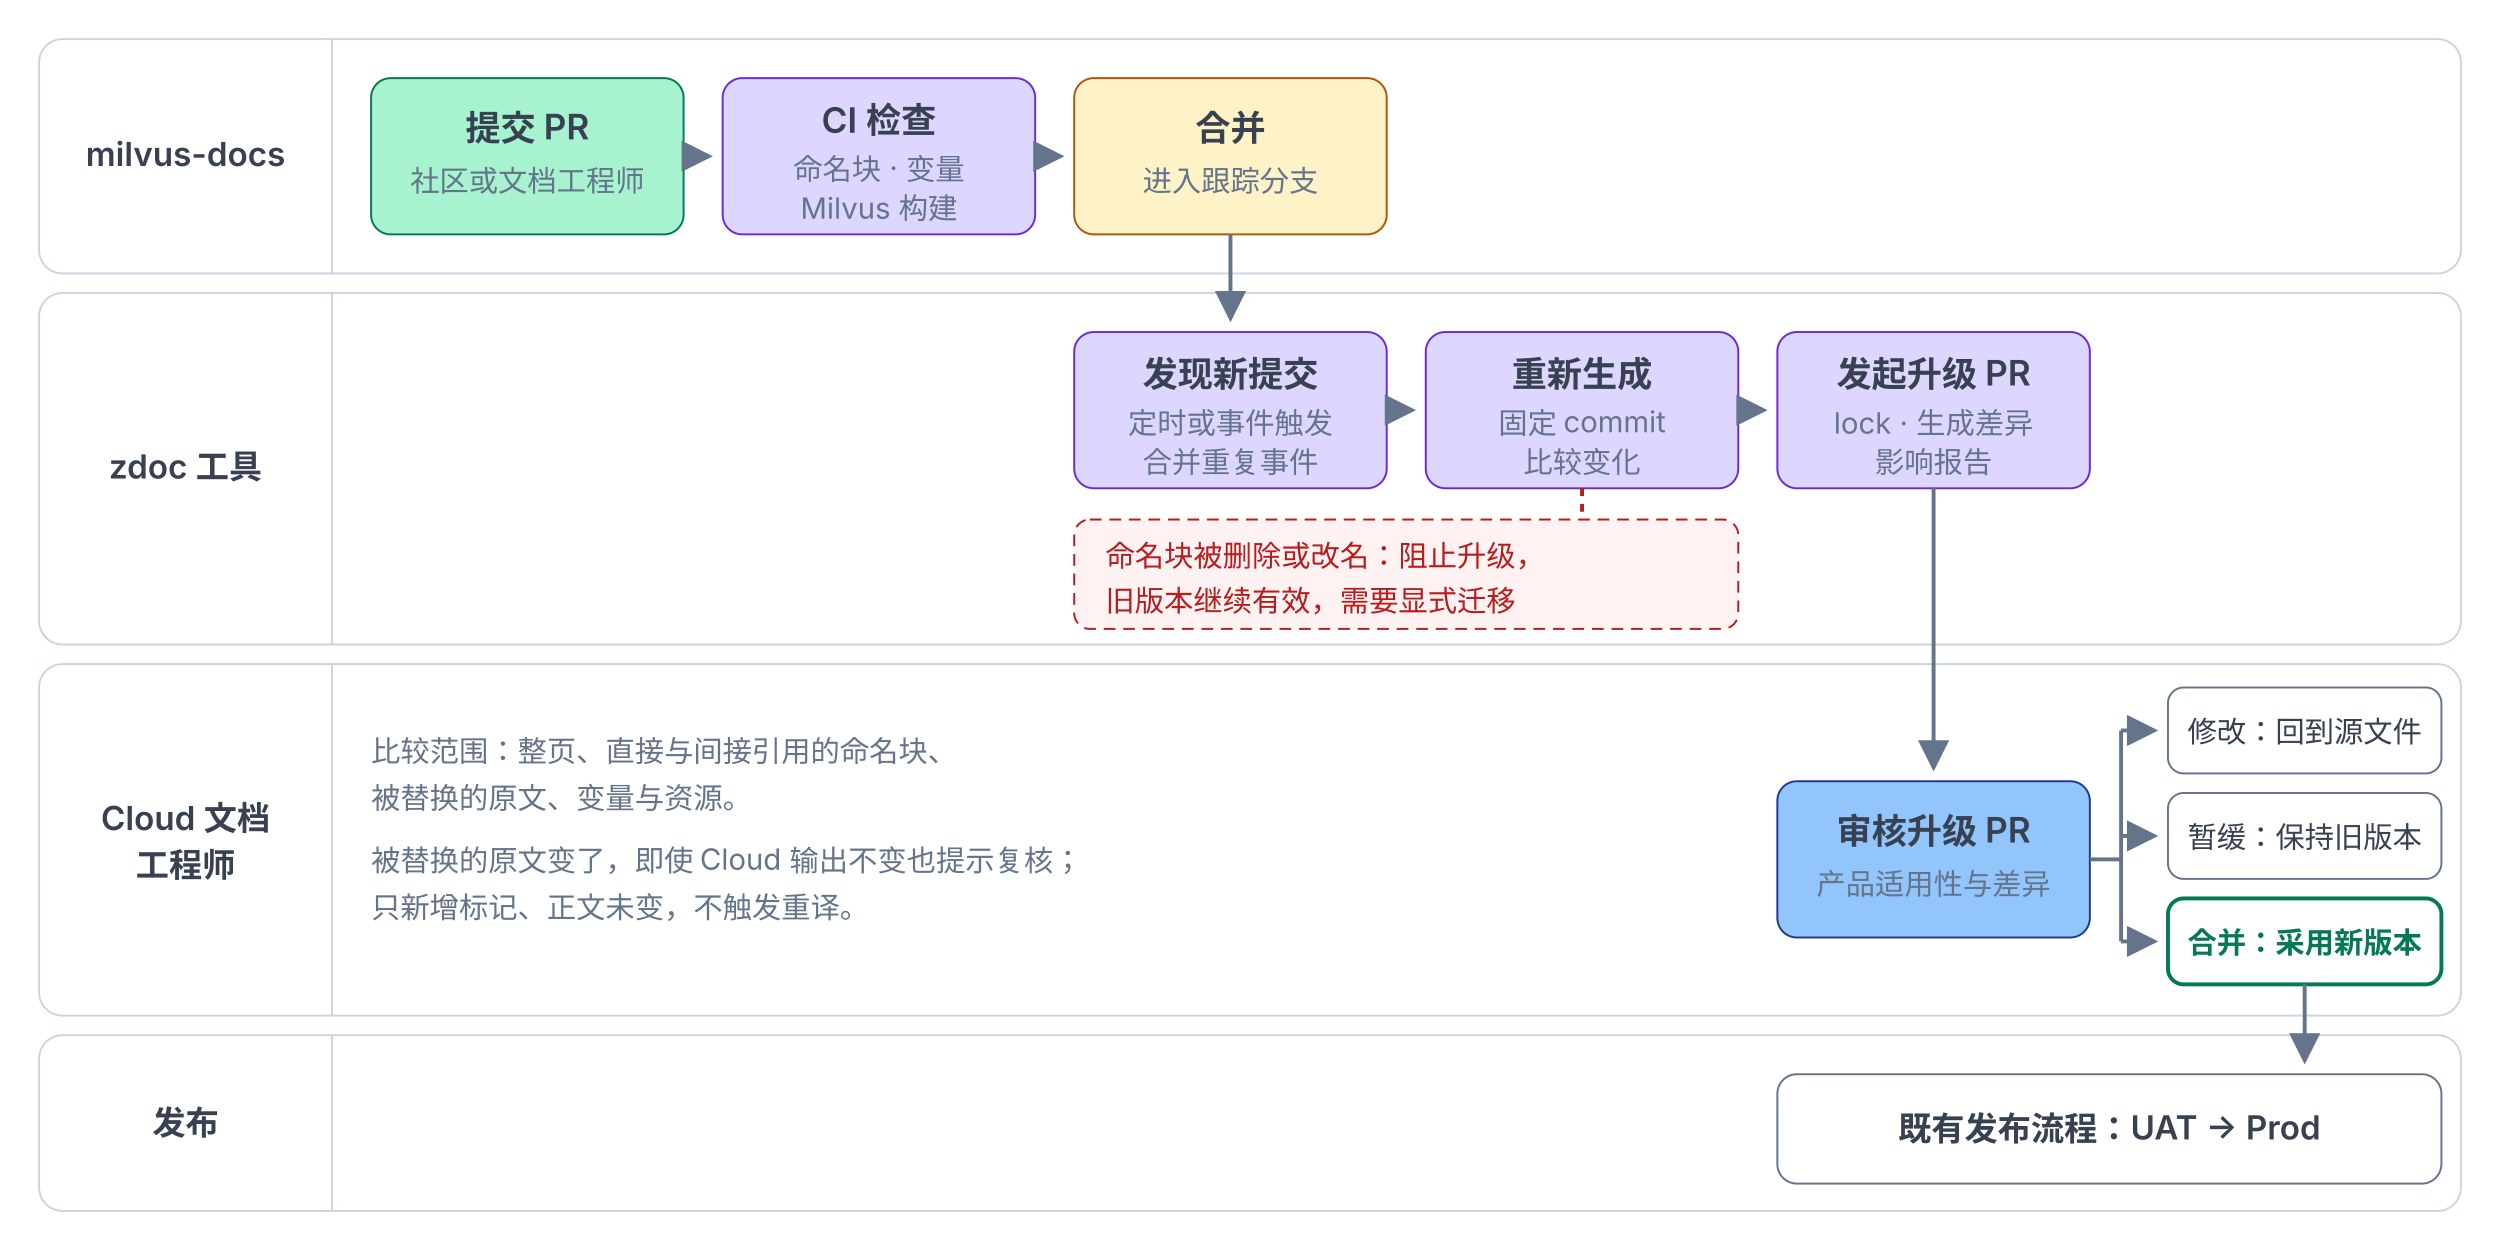
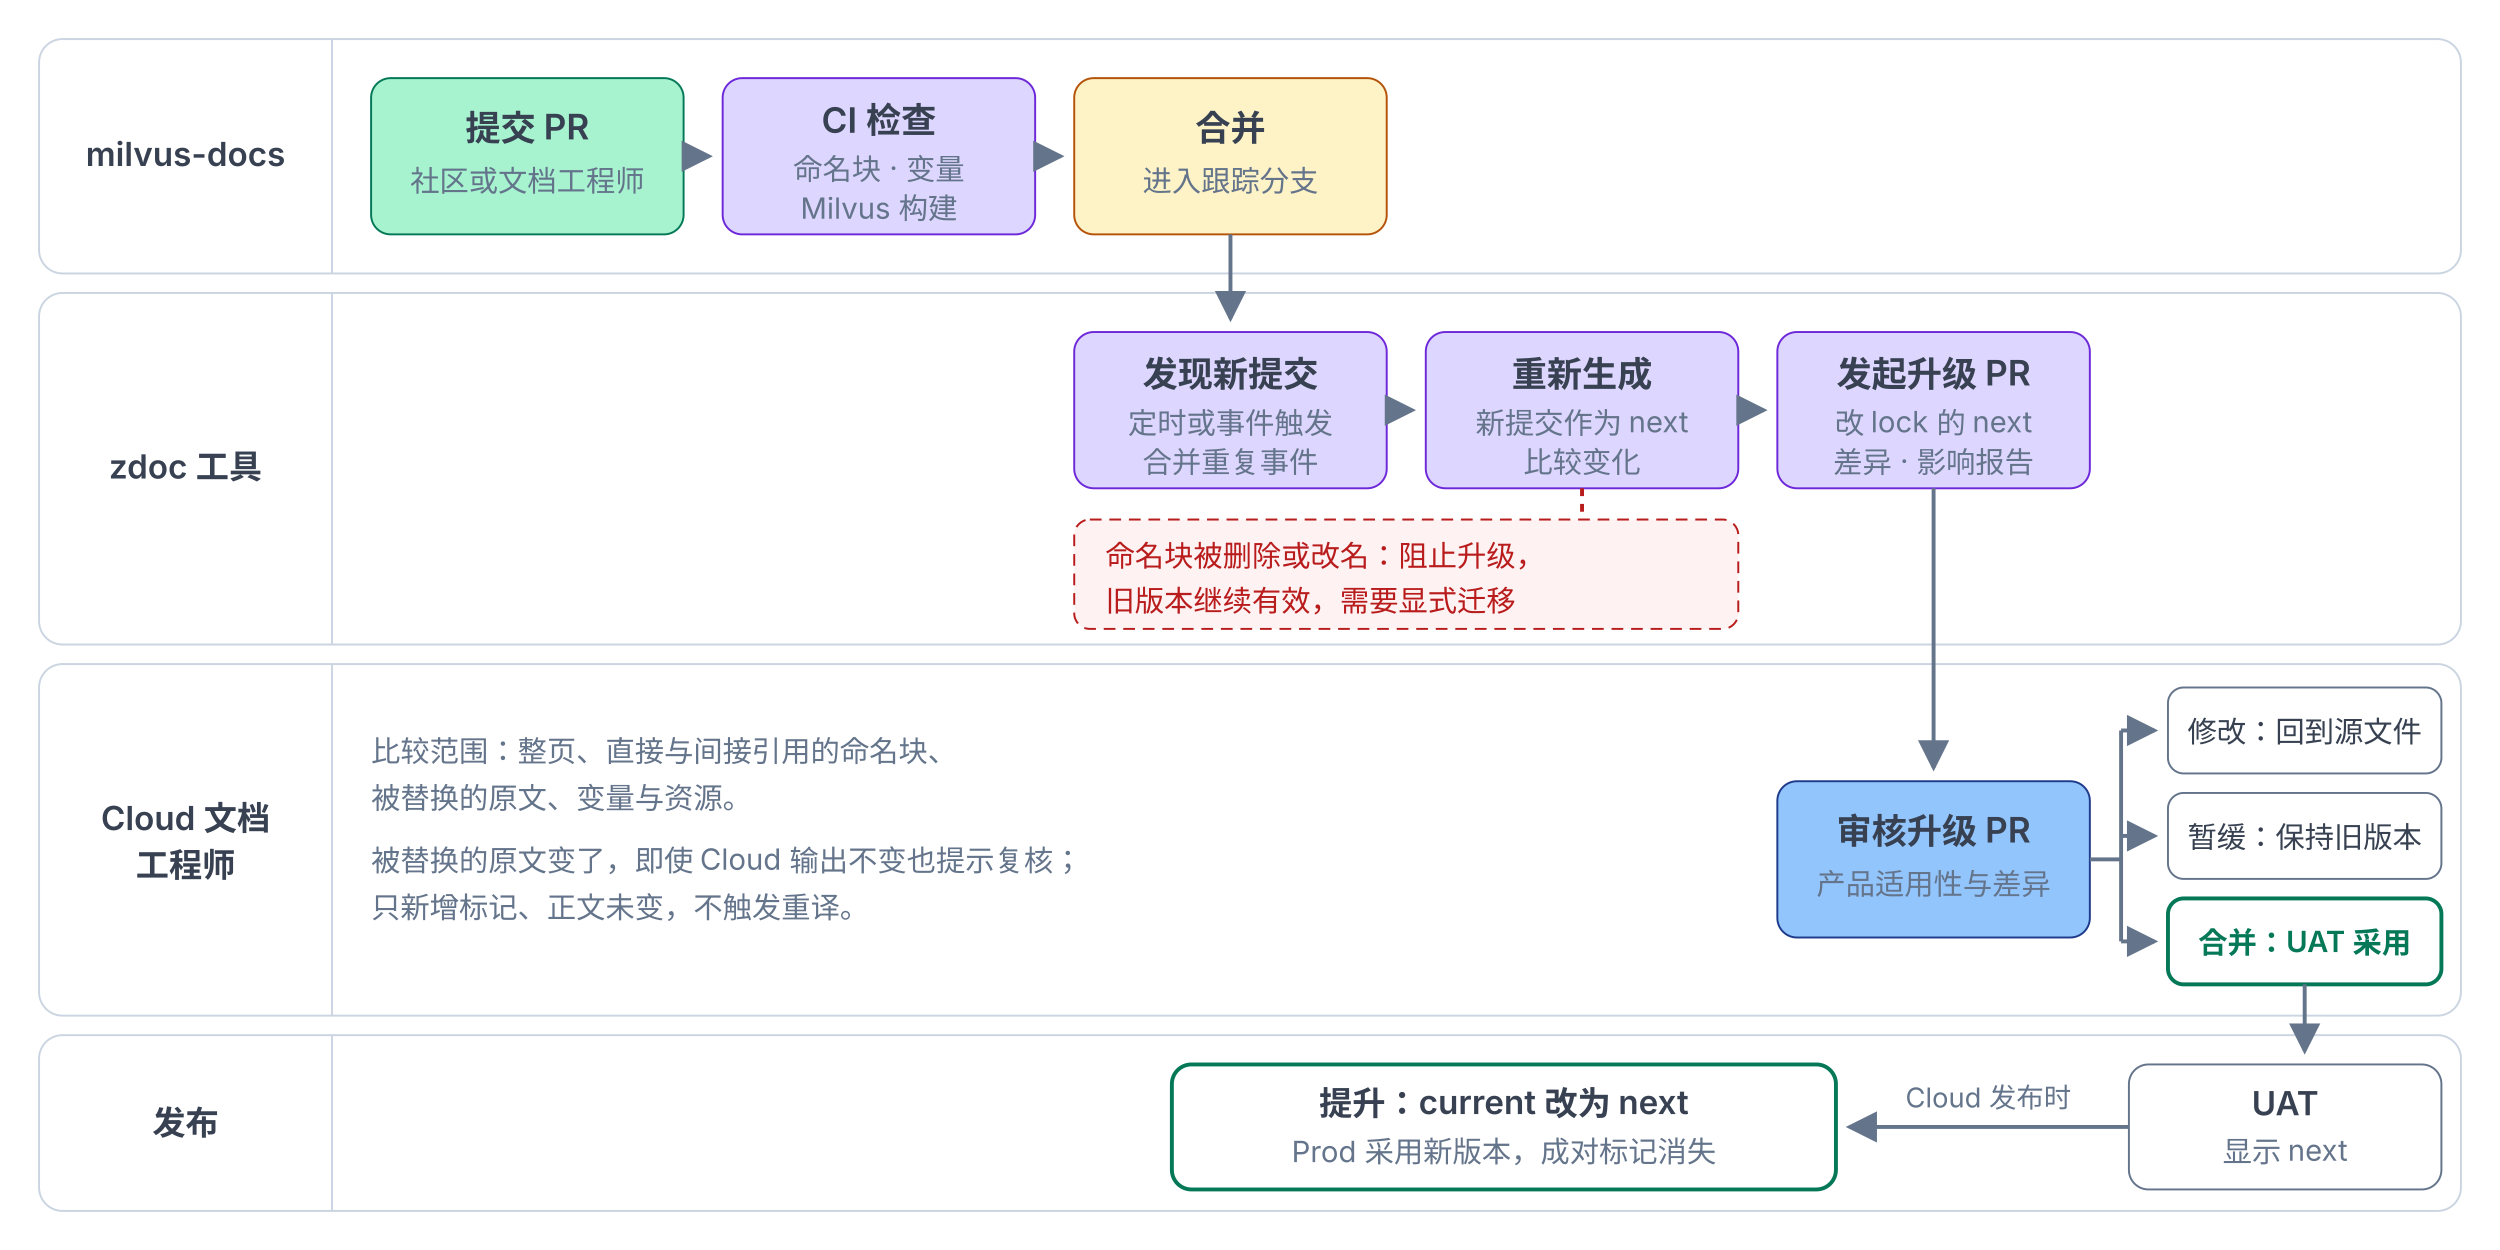
<svg xmlns="http://www.w3.org/2000/svg" width="768" height="384" viewBox="0 0 1280 640" role="img" aria-labelledby="title desc">
  <defs>
    <marker id="arrow" markerWidth="8" markerHeight="8" refX="7" refY="4" orient="auto">
      <path d="M0 0 L8 4 L0 8 Z" fill="#64748b" />
    </marker>
    <style>text{font-family:-apple-system,BlinkMacSystemFont,'PingFang SC','Microsoft YaHei',sans-serif;fill:#374151;}.head{font-size:18px;font-weight:600;text-anchor:middle;}.sub{font-size:15px;text-anchor:middle;fill:#64748b;}.lane{font-size:17px;font-weight:600;text-anchor:middle;}.warn{font-size:15px;fill:#b91c1c;}.edge{fill:none;stroke:#64748b;stroke-width:2;marker-end:url(#arrow);}</style>
  </defs>
  <rect width="1280" height="640" fill="#ffffff" />
  <rect x="20" y="20" width="1240" height="120" rx="12" fill="#ffffff" stroke="#cbd5e1" />
  <rect x="20" y="150" width="1240" height="180" rx="12" fill="#ffffff" stroke="#cbd5e1" />
  <rect x="20" y="340" width="1240" height="180" rx="12" fill="#ffffff" stroke="#cbd5e1" />
  <rect x="20" y="530" width="1240" height="90" rx="12" fill="#ffffff" stroke="#cbd5e1" />
  <path d="M170 20 V140 M170 150 V330 M170 340 V520 M170 530 V620" stroke="#cbd5e1" />
  <text x="95" y="85" class="lane">milvus-docs</text>
  <text x="95" y="245" class="lane">zdoc 工具</text>
  <text x="95" y="425" class="lane">Cloud 文档</text>
  <text x="95" y="449" class="lane">工程师</text>
  <text x="95" y="581" class="lane">发布</text>
  <rect x="190" y="40" width="160" height="80" rx="10" fill="#a7f3d0" stroke="#047857" />
  <text x="270" y="72" class="head">提交 PR</text>
  <text x="270" y="98" class="sub">社区或文档工程师</text>
  <rect x="370" y="40" width="160" height="80" rx="10" fill="#ddd6fe" stroke="#6d28d9" />
  <text x="450" y="68" class="head">CI 检查</text>
  <text x="450" y="92" class="sub">命名块 · 变量</text>
  <text x="450" y="112" class="sub">Milvus 构建</text>
  <rect x="550" y="40" width="160" height="80" rx="10" fill="#fef3c7" stroke="#b45309" />
  <text x="630" y="72" class="head">合并</text>
  <text x="630" y="98" class="sub">进入跟踪分支</text>
  <path class="edge" d="M350 80 H363" />
  <path class="edge" d="M530 80 H543" />
  <path class="edge" d="M630 120 V163" />
  <rect x="550" y="170" width="160" height="80" rx="10" fill="#ddd6fe" stroke="#6d28d9" />
  <text x="630" y="198" class="head">发现新提交</text>
  <text x="630" y="222" class="sub">定时或事件触发</text>
  <text x="630" y="242" class="sub">合并重复事件</text>
  <rect x="730" y="170" width="160" height="80" rx="10" fill="#ddd6fe" stroke="#6d28d9" />
  <text x="810" y="198" class="head">重新生成</text>
-   <text x="810" y="222" class="sub">固定 commit</text>
+   <text x="810" y="222" class="sub">新提交作为 next</text>
  <text x="810" y="242" class="sub">比较变化</text>
  <rect x="910" y="170" width="160" height="80" rx="10" fill="#ddd6fe" stroke="#6d28d9" />
  <text x="990" y="198" class="head">发起升级 PR</text>
-   <text x="990" y="222" class="sub">lock · 生成差异</text>
-   <text x="990" y="242" class="sub">影响报告</text>
+   <text x="990" y="222" class="sub">改 lock 的 next</text>
+   <text x="990" y="242" class="sub">差异 · 影响报告</text>
  <path class="edge" d="M710 210 H723" />
  <path class="edge" d="M890 210 H903" />
  <path d="M810 250 V266" stroke="#b91c1c" stroke-width="2" stroke-dasharray="4 4" />
  <rect x="550" y="266" width="340" height="56" rx="8" fill="#fef2f2" stroke="#b91c1c" stroke-dasharray="6 4" />
  <text x="566" y="290" class="warn">命名块被删除或改名：阻止升级，</text>
  <text x="566" y="313" class="warn">旧版本继续有效，需要显式迁移</text>
  <path class="edge" d="M990 250 V393" />
  <rect x="910" y="400" width="160" height="80" rx="10" fill="#93c5fd" stroke="#1e3a8a" />
  <text x="990" y="432" class="head">审核升级 PR</text>
  <text x="990" y="458" class="sub">产品适用性与差异</text>
  <rect x="1110" y="352" width="140" height="44" rx="8" fill="#ffffff" stroke="#64748b" />
  <text x="1180" y="380" class="sub" style="fill:#374151">修改：回到源文件</text>
  <rect x="1110" y="406" width="140" height="44" rx="8" fill="#ffffff" stroke="#64748b" />
  <text x="1180" y="434" class="sub" style="fill:#374151">暂缓：保持旧版本</text>
  <rect x="1110" y="460" width="140" height="44" rx="8" fill="#ffffff" stroke="#047857" stroke-width="2" />
-   <text x="1180" y="488" class="sub" style="fill:#047857;font-weight:600">合并：采用新版本</text>
+   <text x="1180" y="488" class="sub" style="fill:#047857;font-weight:600">合并：UAT 采用</text>
  <path d="M1070 440 H1086 M1086 374 V482" stroke="#64748b" stroke-width="2" fill="none" />
  <path class="edge" d="M1086 374 H1103" />
  <path class="edge" d="M1086 428 H1103" />
  <path class="edge" d="M1086 482 H1103" />
-   <path class="edge" d="M1180 504 V543" />
-   <rect x="910" y="550" width="340" height="56" rx="10" fill="#ffffff" stroke="#64748b" />
-   <text x="1080" y="584" class="head" style="font-size:17px">既有发布流程：UAT → Prod</text>
+   <path class="edge" d="M1180 504 V538" />
+   <rect x="1090" y="545" width="160" height="64" rx="10" fill="#ffffff" stroke="#64748b" />
+   <text x="1170" y="571" class="head" style="font-size:17px">UAT</text>
+   <text x="1170" y="595" class="sub">显示 next</text>
+   <path class="edge" d="M1090 577 H947" />
+   <text x="1018" y="567" class="sub" style="font-size:14px">Cloud 发布时</text>
+   <rect x="600" y="545" width="340" height="64" rx="10" fill="#ffffff" stroke="#047857" stroke-width="2" />
+   <text x="770" y="571" class="head" style="font-size:17px">提升：current 改为 next</text>
+   <text x="770" y="595" class="sub">Prod 采用新版本，成对标记消失</text>
  <text x="190" y="390" class="sub" style="text-anchor:start">比较范围：整页、直接与间接引用的命名块、</text>
  <text x="190" y="414" class="sub" style="text-anchor:start">被替换的原文、变量与资源。</text>
  <text x="190" y="446" class="sub" style="text-anchor:start">被替换的原文变了，即使 Cloud 输出不变也提示复核；</text>
  <text x="190" y="470" class="sub" style="text-anchor:start">只新增标记、正文未变，不触发重译。</text>
</svg>
